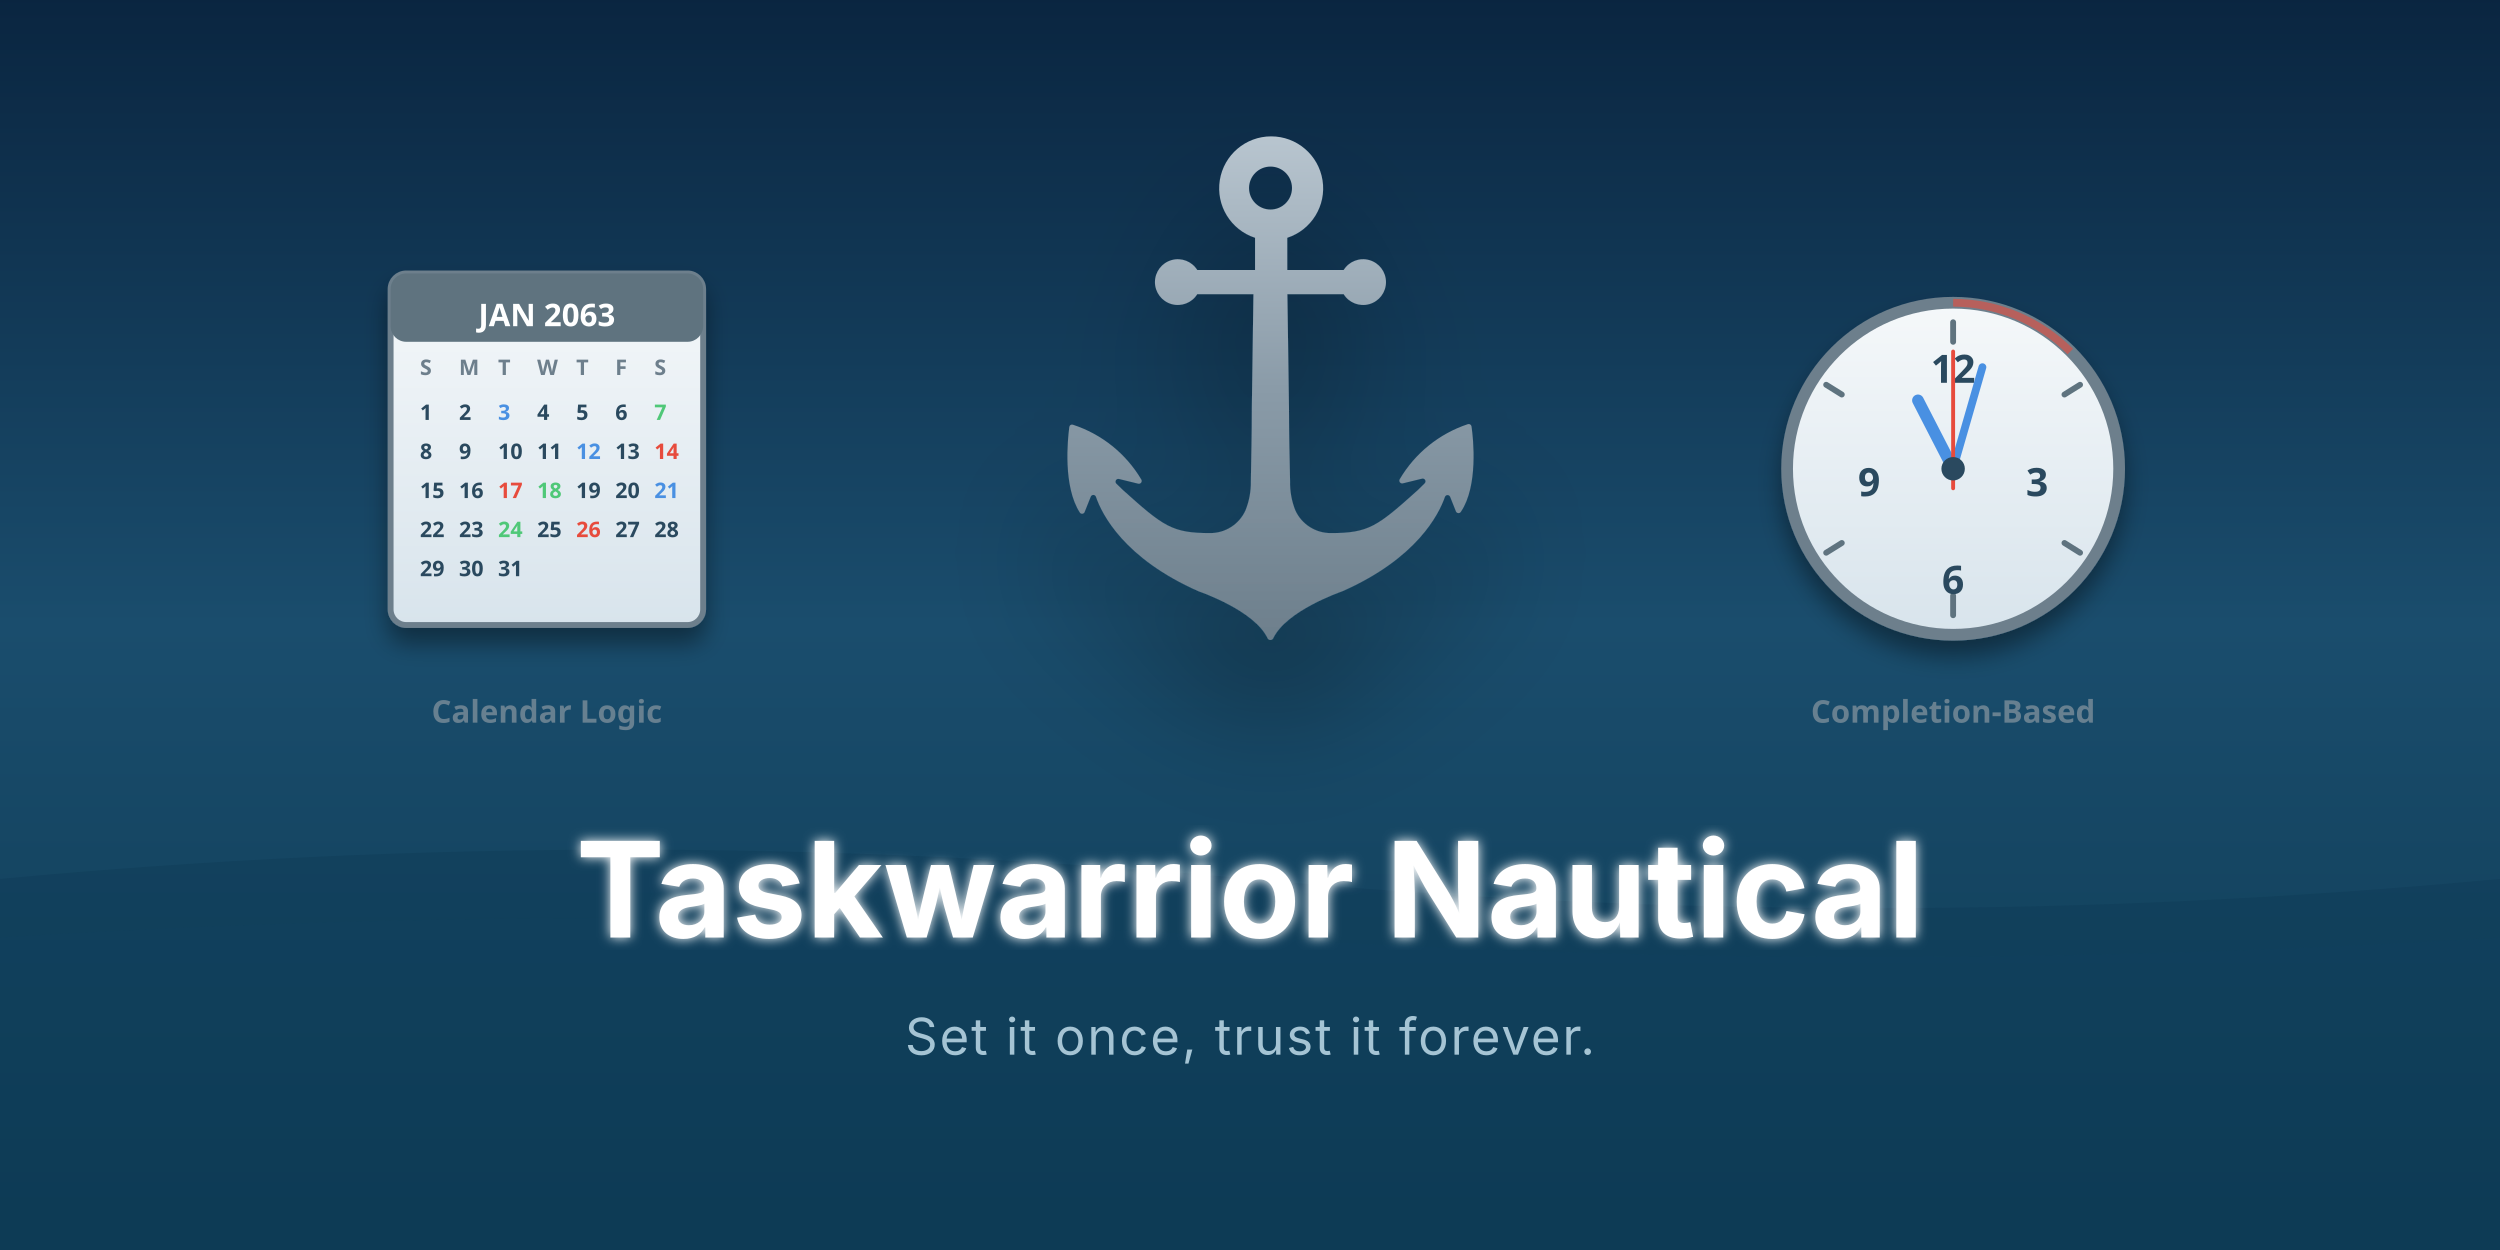
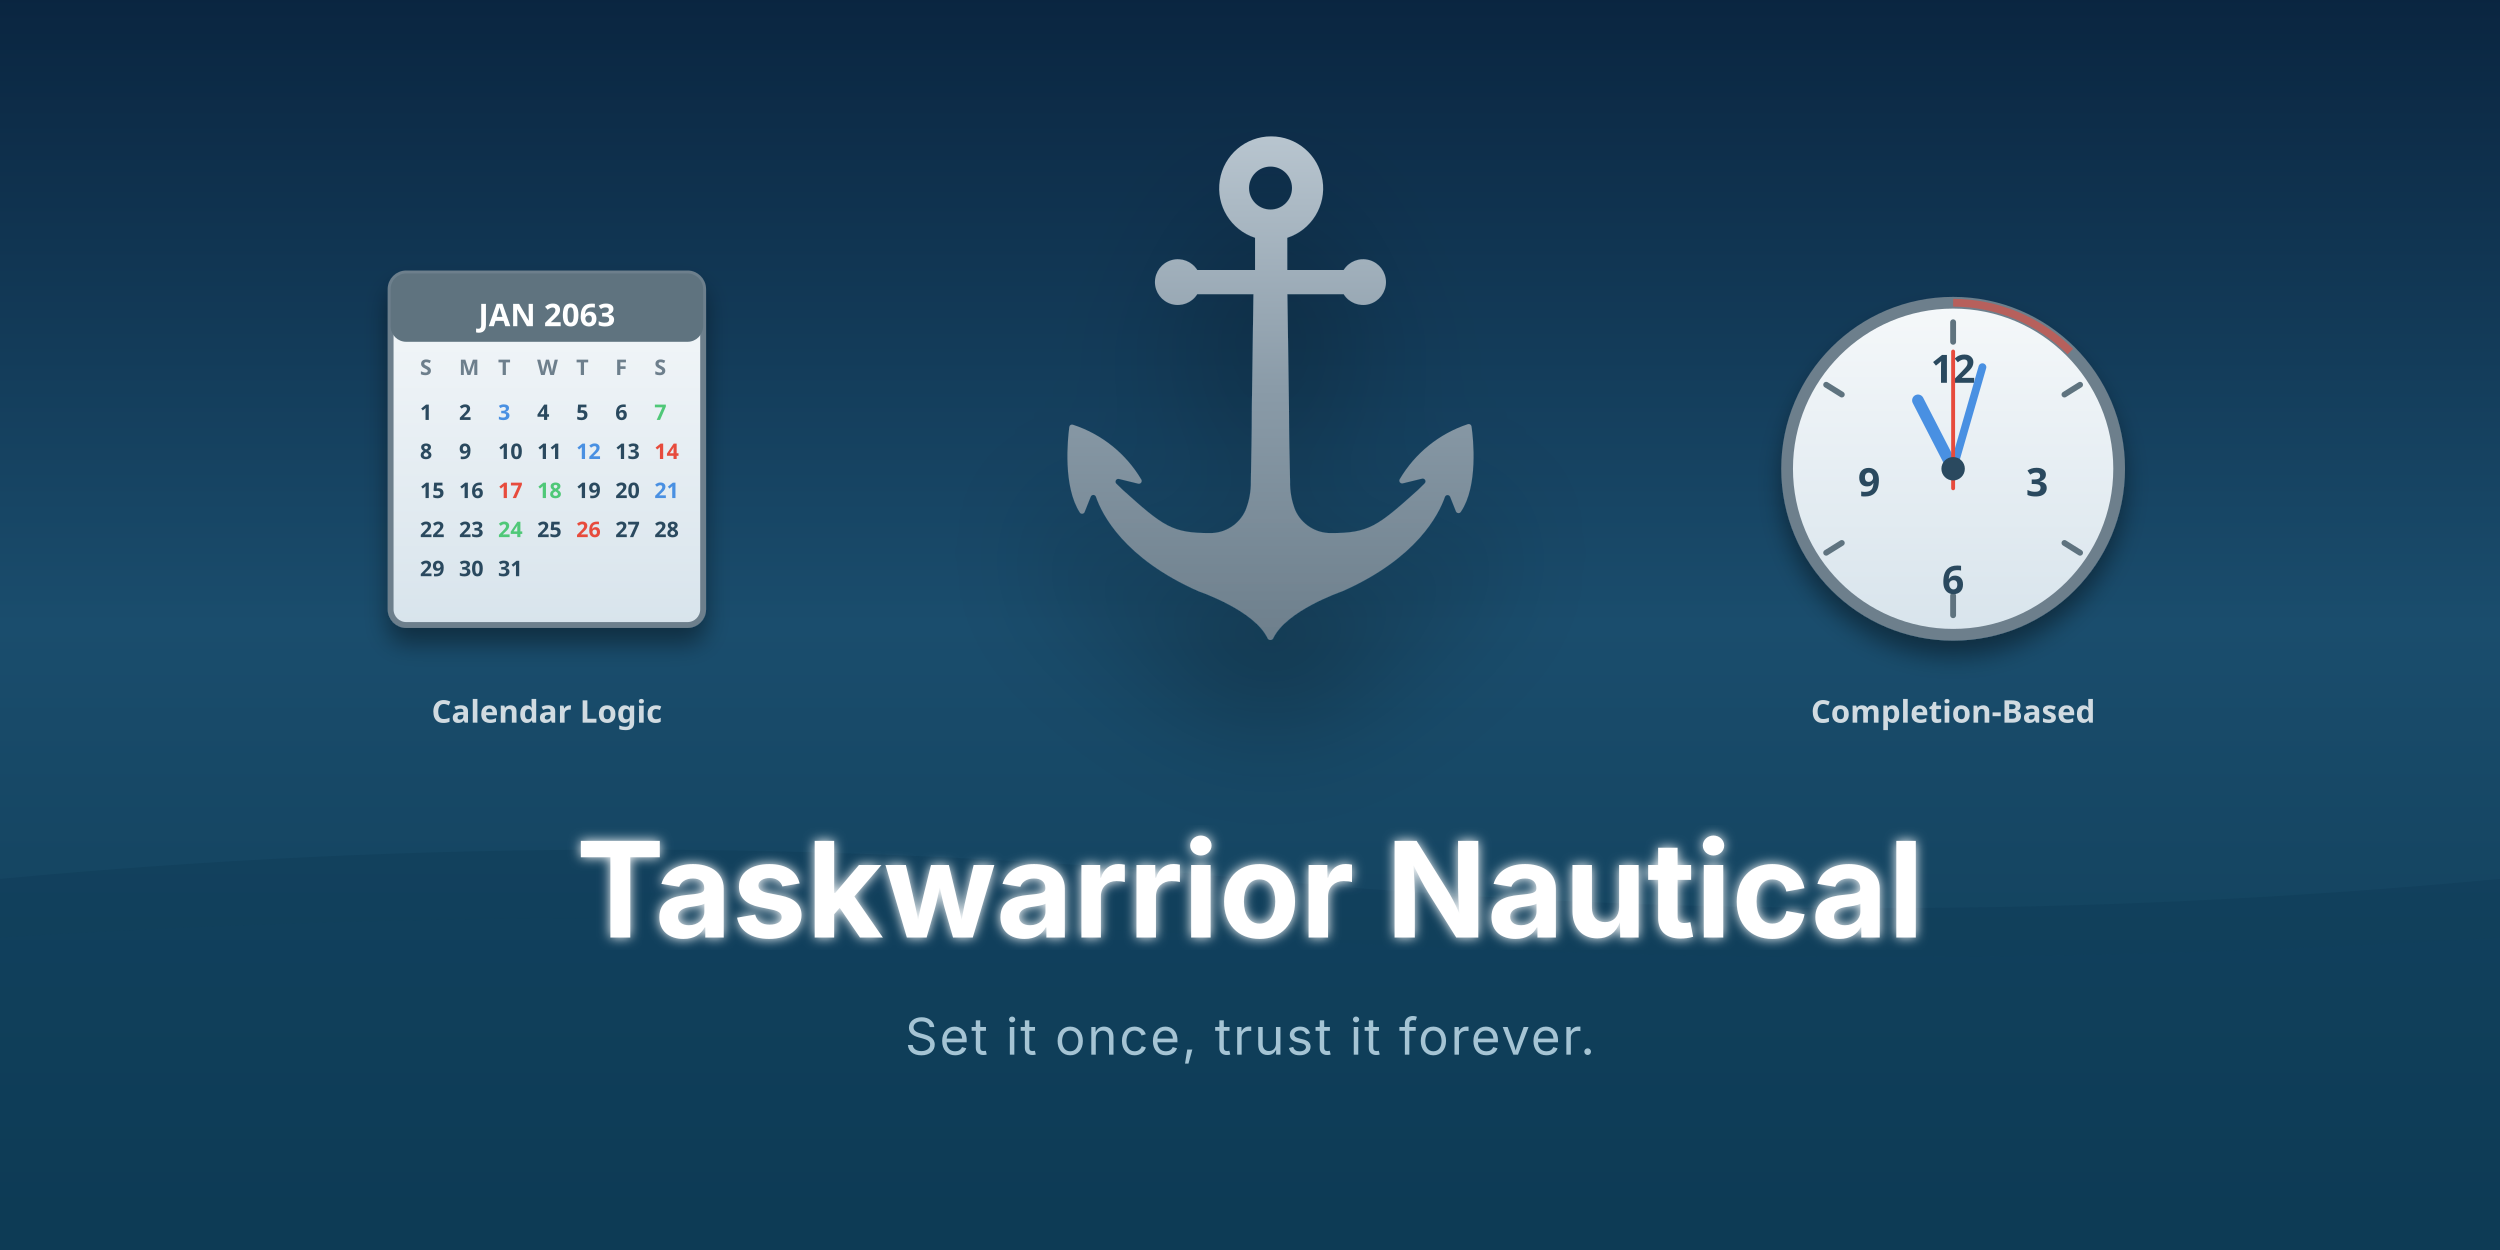
<svg xmlns="http://www.w3.org/2000/svg" viewBox="0 0 1280 640" role="img" aria-label="Taskwarrior Nautical">
  <defs>
    <linearGradient id="oceanGrad" x1="0" y1="0" x2="0" y2="1">
      <stop offset="0%" stop-color="#0a2540" />
      <stop offset="50%" stop-color="#1a4d6d" />
      <stop offset="100%" stop-color="#0d3a52" />
    </linearGradient>
    <linearGradient id="metalGrad" x1="0" y1="0" x2="0" y2="1">
      <stop offset="0%" stop-color="#b8c5cf" />
      <stop offset="50%" stop-color="#8a9ba8" />
      <stop offset="100%" stop-color="#6d7f8c" />
    </linearGradient>
    <linearGradient id="chainGrad" x1="0" y1="0" x2="1" y2="1">
      <stop offset="0%" stop-color="#9dadb8" />
      <stop offset="50%" stop-color="#7a8d9a" />
      <stop offset="100%" stop-color="#5e737f" />
    </linearGradient>
    <linearGradient id="faceGrad" x1="0" y1="0" x2="0" y2="1">
      <stop offset="0%" stop-color="#f5f8fa" />
      <stop offset="100%" stop-color="#d8e4ec" />
    </linearGradient>
    <filter id="dropShadow" x="-50%" y="-50%" width="200%" height="200%">
      <feGaussianBlur in="SourceAlpha" stdDeviation="6" />
      <feOffset dx="0" dy="8" result="offsetblur" />
      <feComponentTransfer>
        <feFuncA type="linear" slope="0.4" />
      </feComponentTransfer>
      <feMerge>
        <feMergeNode />
        <feMergeNode in="SourceGraphic" />
      </feMerge>
    </filter>
    <filter id="glow">
      <feGaussianBlur stdDeviation="3" result="coloredBlur" />
      <feMerge>
        <feMergeNode in="coloredBlur" />
        <feMergeNode in="SourceGraphic" />
      </feMerge>
    </filter>
  </defs>
  <rect width="1280" height="640" fill="url(#oceanGrad)" />
  <path d="M0 450 Q320 420 640 450 T1280 450 L1280 640 L0 640 Z" fill="#0a3550" opacity="0.3" />
  <path d="M0 480 Q320 460 640 480 T1280 480 L1280 640 L0 640 Z" fill="#0d4060" opacity="0.2" />
  <g transform="translate(280, 240)" filter="url(#dropShadow)">
    <rect x="-80" y="-100" width="160" height="180" rx="8" fill="url(#faceGrad)" stroke="#6d7f8c" stroke-width="3" />
    <rect x="-80" y="-100" width="160" height="35" rx="8" fill="#5e737f" />
    <text x="0" y="-73" text-anchor="middle" font-family="system-ui" font-size="16" font-weight="700" fill="#fff">JAN 2063</text>
    <g fill="#2a4a5e" font-family="system-ui" font-size="11" font-weight="600">
      <text x="-65" y="-48" fill="#6d7f8c">S</text>
      <text x="-45" y="-48" fill="#6d7f8c">M</text>
      <text x="-25" y="-48" fill="#6d7f8c">T</text>
      <text x="-5" y="-48" fill="#6d7f8c">W</text>
      <text x="15" y="-48" fill="#6d7f8c">T</text>
      <text x="35" y="-48" fill="#6d7f8c">F</text>
      <text x="55" y="-48" fill="#6d7f8c">S</text>
      <text x="-65" y="-25">1</text>
      <text x="-45" y="-25">2</text>
      <text x="-25" y="-25" fill="#4a90e2" font-weight="700">3</text>
      <text x="-5" y="-25">4</text>
      <text x="15" y="-25">5</text>
      <text x="35" y="-25">6</text>
      <text x="55" y="-25" fill="#50c878" font-weight="700">7</text>
      <text x="-65" y="-5">8</text>
      <text x="-45" y="-5">9</text>
      <text x="-25" y="-5">10</text>
      <text x="-5" y="-5">11</text>
      <text x="15" y="-5" fill="#4a90e2" font-weight="700">12</text>
      <text x="35" y="-5">13</text>
      <text x="55" y="-5" fill="#e74c3c" font-weight="700">14</text>
      <text x="-65" y="15">15</text>
      <text x="-45" y="15">16</text>
      <text x="-25" y="15" fill="#e74c3c" font-weight="700">17</text>
      <text x="-5" y="15" fill="#50c878" font-weight="700">18</text>
      <text x="15" y="15">19</text>
      <text x="35" y="15">20</text>
      <text x="55" y="15" fill="#4a90e2" font-weight="700">21</text>
      <text x="-65" y="35">22</text>
      <text x="-45" y="35">23</text>
      <text x="-25" y="35" fill="#50c878" font-weight="700">24</text>
      <text x="-5" y="35">25</text>
      <text x="15" y="35" fill="#e74c3c" font-weight="700">26</text>
      <text x="35" y="35">27</text>
      <text x="55" y="35">28</text>
      <text x="-65" y="55">29</text>
      <text x="-45" y="55">30</text>
      <text x="-25" y="55">31</text>
    </g>
  </g>
  <g filter="url(#dropShadow)" transform="translate(640, 240) scale(5.5)">
    <path fill="url(#metalGrad)" d="M46,31.07a.26.26,0,0,0-.34-.21A11.59,11.59,0,0,0,39.31,36a.26.26,0,0,0,.29.37l1.8-.44a.26.26,0,0,1,.24.44L41,37c-3.78,3.4-4.58,4-8.09,4a3.61,3.61,0,0,1-3.31-2.11,6.93,6.93,0,0,1-.49-2.71c-.05-2.26-.1-4.52-.1-6.77l-.15-10.65H34.1a2.13,2.13,0,1,0,0-2.25H28.85c0-1,0-2,0-3a4.84,4.84,0,1,0-3,0c0,1,0,2,0,3H20.47a2.13,2.13,0,1,0,0,2.25H25.7l-.15,10.65c0,2.26-.05,4.51-.09,6.77a6.94,6.94,0,0,1-.5,2.71A3.59,3.59,0,0,1,21.66,41c-3.52,0-4.32-.6-8.1-4l-.62-.6a.26.26,0,0,1,.24-.44l1.8.44a.26.26,0,0,0,.29-.37,11.55,11.55,0,0,0-6.38-5.12.25.25,0,0,0-.33.21c-.16,1.18-.6,5.56,1,8A.26.26,0,0,0,10,39l.55-1.38a.26.26,0,0,1,.49,0c.56,1.64,2.62,5.74,9.56,8.8h0c.25.09,5.21,1.81,6.42,4.37a.29.29,0,0,0,.52,0c1.22-2.56,6.18-4.28,6.42-4.37h0c6.95-3.06,9-7.16,9.57-8.8a.26.26,0,0,1,.48,0c.18.44.4,1,.55,1.38a.26.26,0,0,0,.46,0C46.62,36.63,46.18,32.25,46,31.07ZM27.29,10.88a2,2,0,1,1,2-2A2,2,0,0,1,27.29,10.88Z" transform="translate(-25.38 -35.01)" />
  </g>
  <g transform="translate(1000, 240)" filter="url(#dropShadow)">
    <circle cx="0" cy="0" r="85" fill="url(#faceGrad)" stroke="#6d7f8c" stroke-width="6" />
    <g stroke="#5e737f" stroke-width="3" stroke-linecap="round">
      <line x1="0" y1="-75" x2="0" y2="-65" />
      <line x1="65" y1="-43" x2="57" y2="-38" />
      <line x1="65" y1="43" x2="57" y2="38" />
      <line x1="0" y1="75" x2="0" y2="65" />
      <line x1="-65" y1="43" x2="-57" y2="38" />
      <line x1="-65" y1="-43" x2="-57" y2="-38" />
    </g>
    <g fill="#2a4a5e" font-family="system-ui" font-size="20" font-weight="600" text-anchor="middle">
      <text x="0" y="-50" dy="0.3em">12</text>
      <text x="43" y="8" dy="0.3em">3</text>
      <text x="0" y="58" dy="0.3em">6</text>
      <text x="-43" y="8" dy="0.3em">9</text>
    </g>
    <g stroke-linecap="round">
      <line x1="0" y1="0" x2="-18" y2="-35" stroke="#4a90e2" stroke-width="6" />
      <line x1="0" y1="0" x2="15" y2="-52" stroke="#4a90e2" stroke-width="4" />
      <line x1="0" y1="10" x2="0" y2="-60" stroke="#e74c3c" stroke-width="2" />
    </g>
    <circle cx="0" cy="0" r="6" fill="#2a4a5e" />
    <path d="M 0,-85 A 85,85 0 0,1 60,-60" fill="none" stroke="#e74c3c" stroke-width="4" opacity="0.6" />
  </g>
  <text x="640" y="480" text-anchor="middle" font-family="system-ui, -apple-system, sans-serif" font-size="68" font-weight="700" fill="#ffffff" filter="url(#glow)">
    Taskwarrior Nautical
  </text>
  <text x="640" y="540" text-anchor="middle" font-family="system-ui, -apple-system, sans-serif" font-size="26" font-weight="400" fill="#a5c4d4" letter-spacing="1">
    Set it once, trust it forever.
  </text>
-   <text x="280" y="370" text-anchor="middle" font-family="system-ui" font-size="16" font-weight="600" fill="#7a8d9a" opacity="0.8">
+   <text x="280" y="370" text-anchor="middle" font-family="system-ui" font-size="16" font-weight="600" fill="#FFFFFF" opacity="0.8">
    Calendar Logic
  </text>
-   <text x="1000" y="370" text-anchor="middle" font-family="system-ui" font-size="16" font-weight="600" fill="#7a8d9a" opacity="0.8">
+   <text x="1000" y="370" text-anchor="middle" font-family="system-ui" font-size="16" font-weight="600" fill="#FFFFFF" opacity="0.8">
    Completion-Based
  </text>
</svg>
